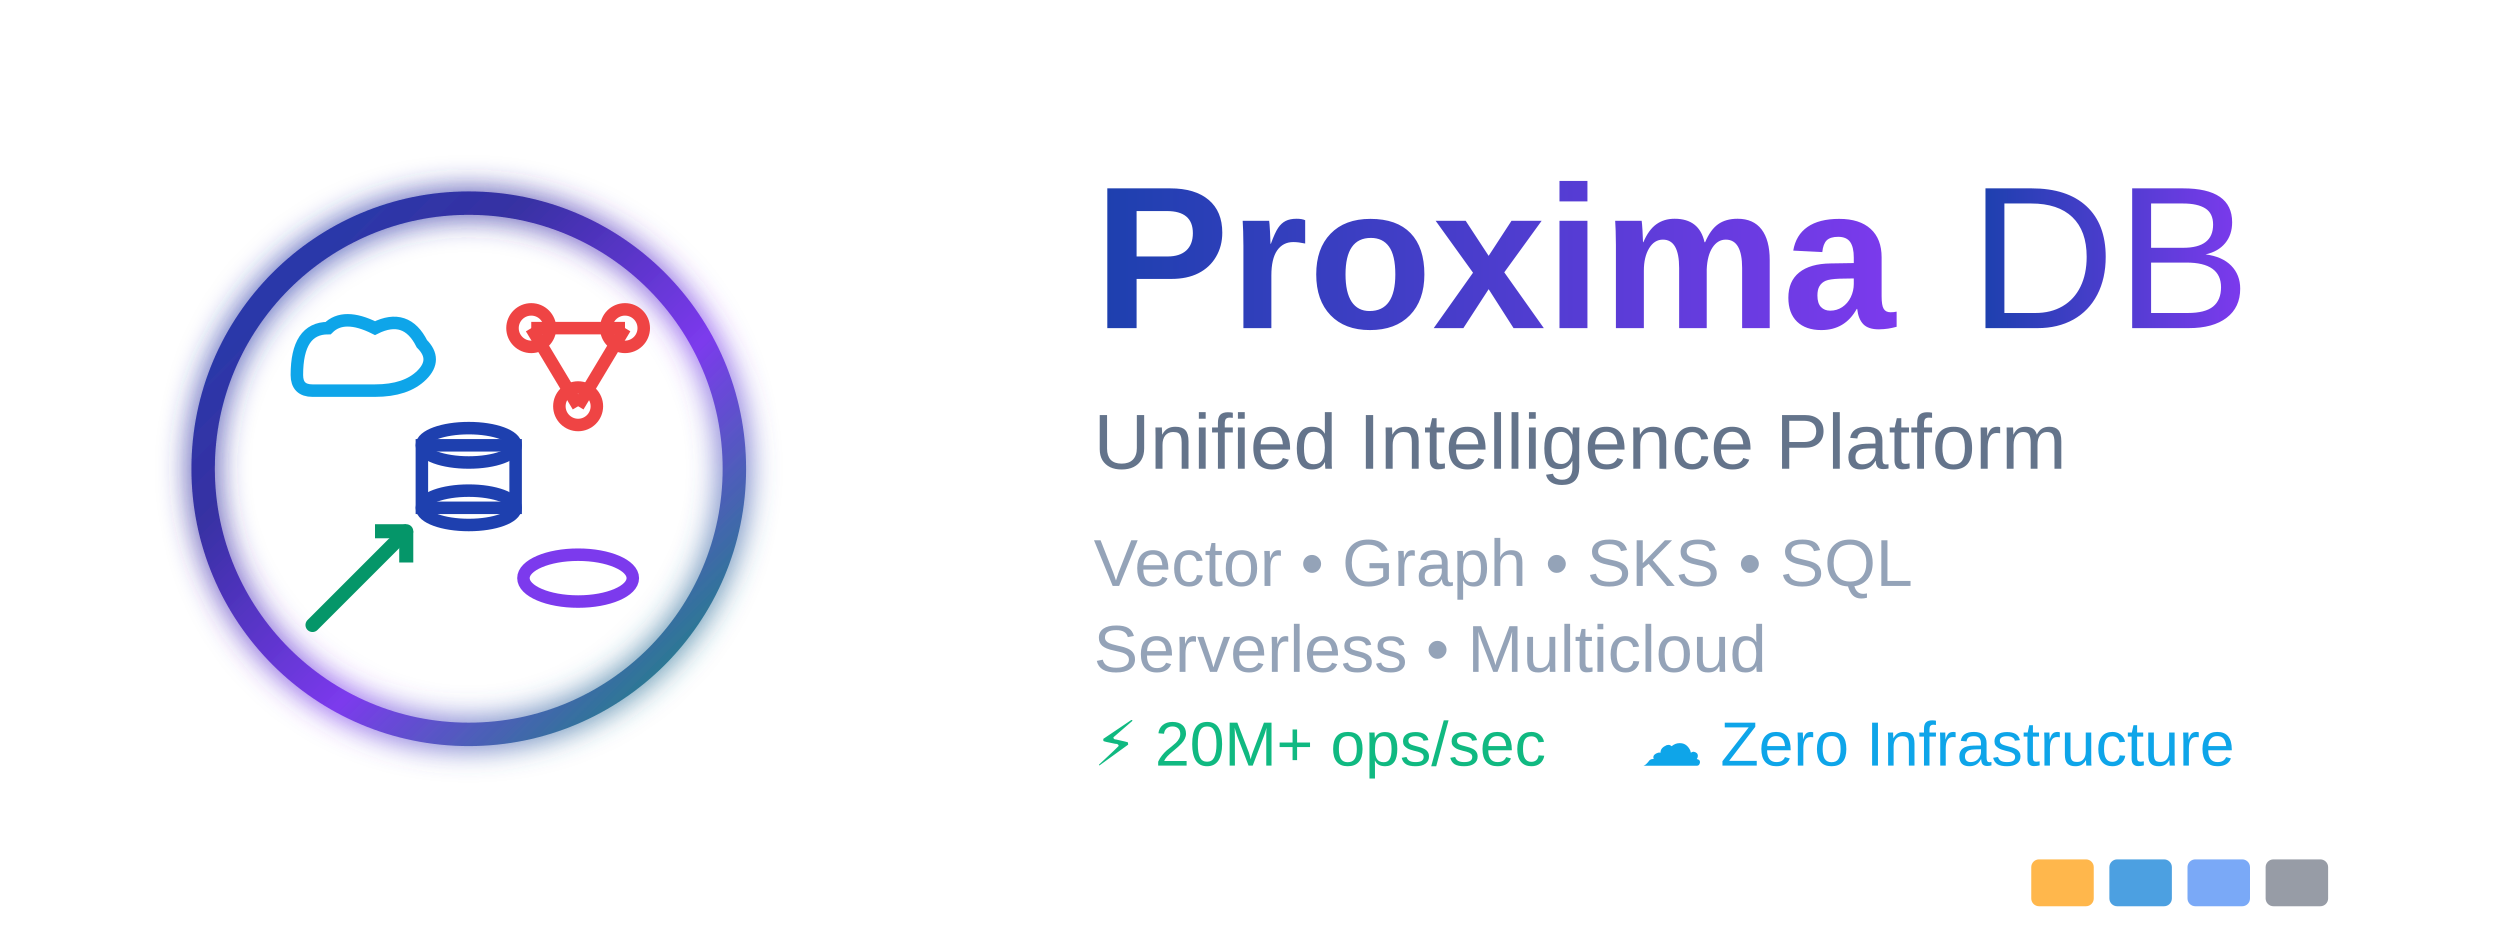
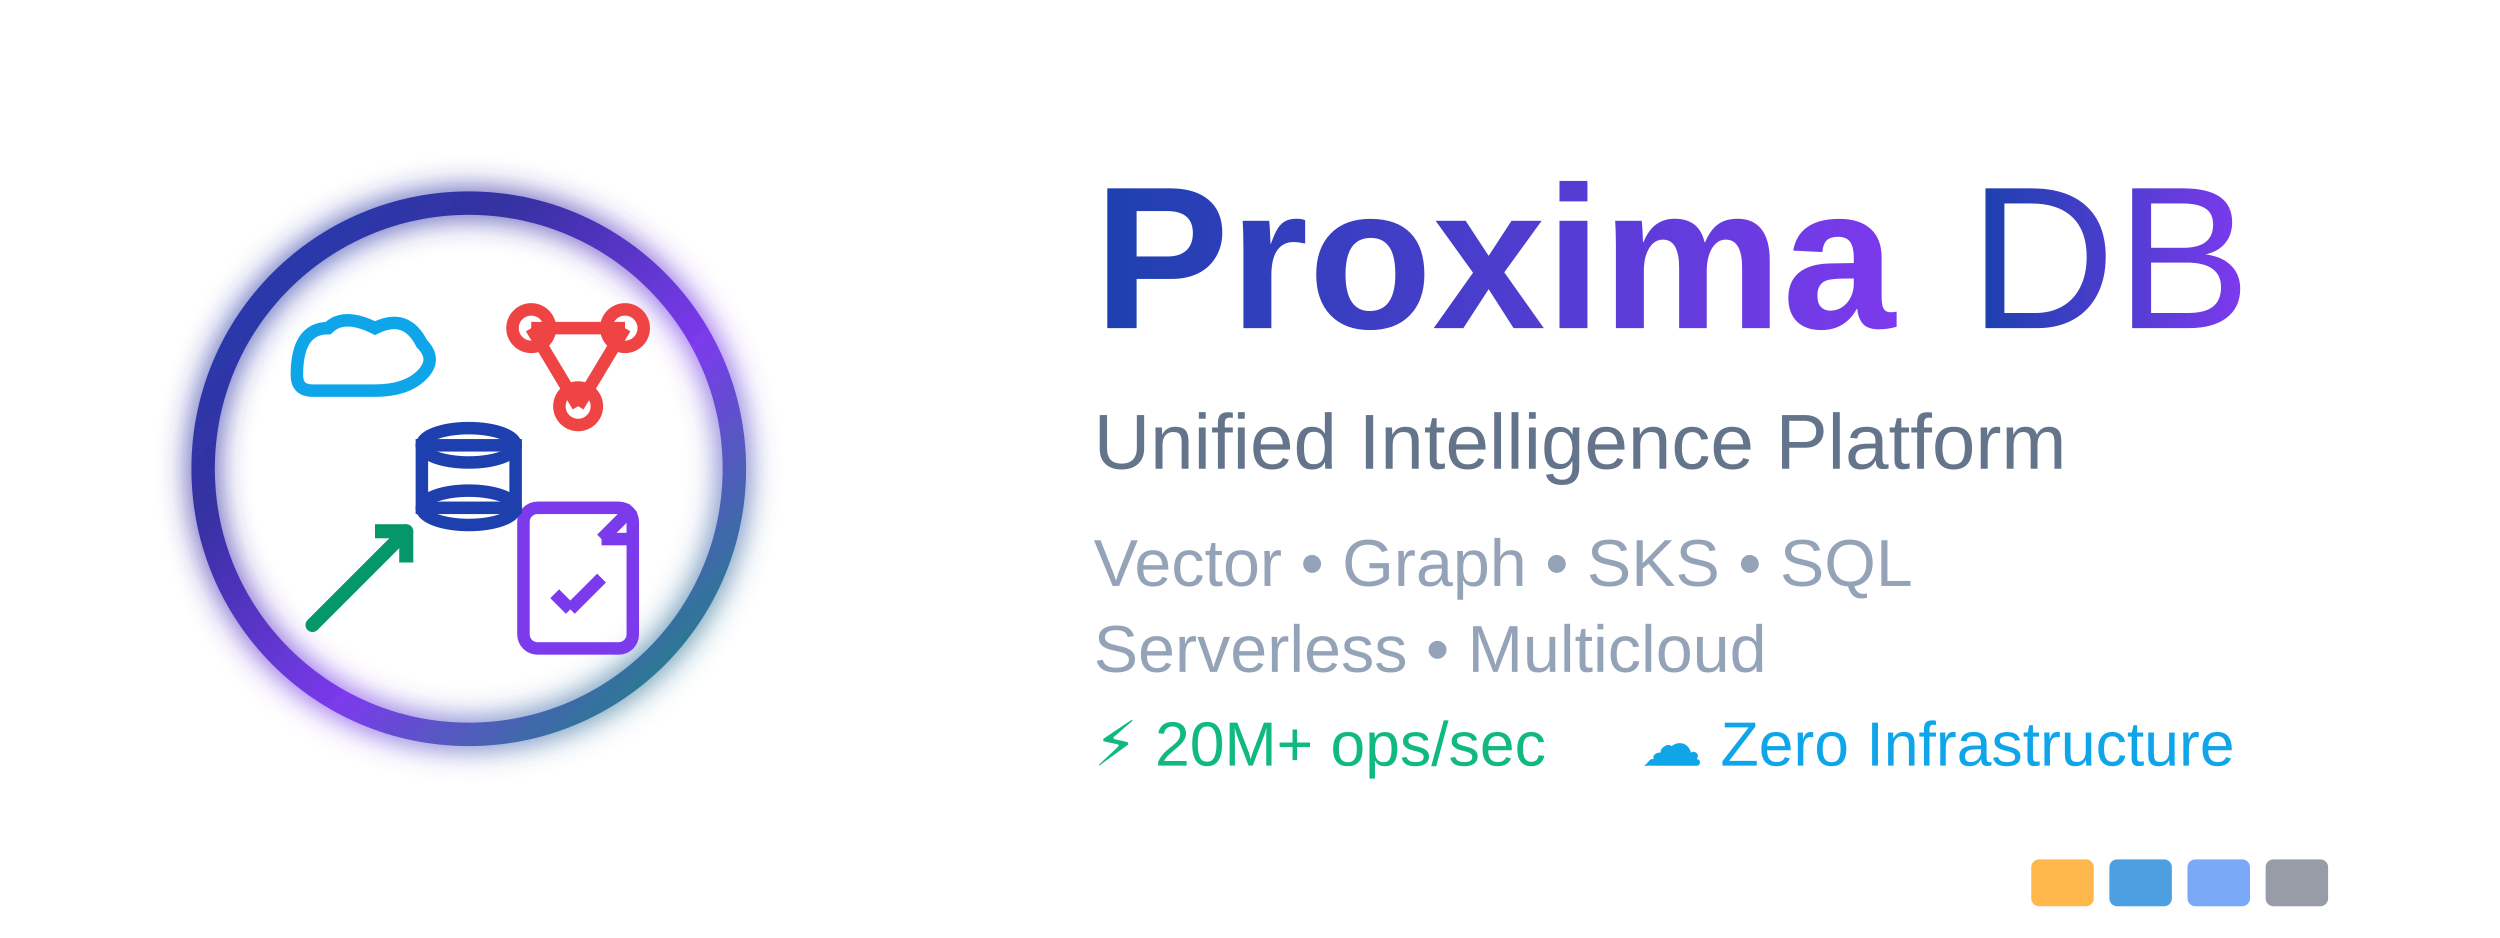
<svg xmlns="http://www.w3.org/2000/svg" width="320" height="120">
  <defs>
    <linearGradient id="logoGradient" x1="0%" y1="0%" x2="100%" y2="100%">
      <stop offset="0%" style="stop-color:#1e40af;stop-opacity:1" />
      <stop offset="30%" style="stop-color:#3730a3;stop-opacity:1" />
      <stop offset="60%" style="stop-color:#7c3aed;stop-opacity:1" />
      <stop offset="100%" style="stop-color:#059669;stop-opacity:1" />
    </linearGradient>
    <linearGradient id="textGradient" x1="0%" y1="0%" x2="100%" y2="0%">
      <stop offset="0%" style="stop-color:#1e40af;stop-opacity:1" />
      <stop offset="100%" style="stop-color:#7c3aed;stop-opacity:1" />
    </linearGradient>
    <linearGradient id="cloudGradient" x1="0%" y1="0%" x2="100%" y2="100%">
      <stop offset="0%" style="stop-color:#0ea5e9;stop-opacity:1" />
      <stop offset="100%" style="stop-color:#0284c7;stop-opacity:1" />
    </linearGradient>
    <filter id="logoGlow">
      <feGaussianBlur stdDeviation="2" result="coloredBlur" />
      <feMerge>
        <feMergeNode in="coloredBlur" />
        <feMergeNode in="SourceGraphic" />
      </feMerge>
    </filter>
  </defs>
  <g transform="translate(60, 60)">
    <circle cx="0" cy="0" r="34" fill="none" stroke="url(#logoGradient)" stroke-width="3" filter="url(#logoGlow)" />
    <g transform="translate(-14,-14)">
      <path d="M -8,2 Q -8,-4 -4,-4 Q -2,-6 2,-4 Q 6,-6 8,-2 Q 10,0 8,2 Q 6,4 2,4 L -6,4 Q -8,4 -8,2 Z" fill="none" stroke="#0ea5e9" stroke-width="1.6" opacity="1" />
    </g>
    <g transform="translate(14,-14)">
      <g fill="none" stroke="#ef4444" stroke-width="1.6" opacity="1">
        <circle cx="-6" cy="-4" r="2.4" />
        <circle cx="6" cy="-4" r="2.4" />
        <circle cx="0" cy="6" r="2.4" />
        <line x1="-6" y1="-4" x2="6" y2="-4" />
        <line x1="-6" y1="-4" x2="0" y2="6" />
        <line x1="6" y1="-4" x2="0" y2="6" />
      </g>
    </g>
    <g transform="translate(-14,14)">
      <g stroke="#059669" stroke-width="1.8" fill="none">
        <line x1="-6" y1="6" x2="6" y2="-6" stroke-linecap="round" />
        <line x1="6" y1="-6" x2="2" y2="-6" />
        <line x1="6" y1="-6" x2="6" y2="-2" />
      </g>
    </g>
-     <g transform="translate(14,14)">
-       <ellipse cx="0" cy="0" rx="7" ry="3" fill="none" stroke="#7c3aed" stroke-width="1.6" />
+     <g transform="translate(14,14)" fill="none" stroke="#7c3aed" stroke-width="1.6">
+       <rect x="-7" y="-9" width="14" height="18" rx="1.8" />
+       <line x1="7" y1="-9" x2="3" y2="-5" />
+       <line x1="3" y1="-5" x2="7" y2="-5" />
+       <line x1="-3" y1="2" x2="-1" y2="4" />
+       <line x1="-1" y1="4" x2="3" y2="0" />
    </g>
    <g transform="translate(0,0)" fill="none" stroke="#1e40af" stroke-width="1.6">
      <ellipse cx="0" cy="-3" rx="6" ry="2.2" />
      <rect x="-6" y="-3" width="12" height="8" />
      <ellipse cx="0" cy="5" rx="6" ry="2.2" />
    </g>
  </g>
  <text x="140" y="42" font-family="Arial, sans-serif" font-size="26" font-weight="bold" fill="url(#textGradient)">
    Proxima
  </text>
  <text x="252" y="42" font-family="Arial, sans-serif" font-size="26" font-weight="300" fill="url(#textGradient)">
    DB
  </text>
  <text x="140" y="60" font-family="Arial, sans-serif" font-size="10" fill="#64748b" font-weight="500">
    Unified Intelligence Platform
  </text>
  <text x="140" y="75" font-family="Arial, sans-serif" font-size="8.5" fill="#94a3b8">
    Vector • Graph • SKS • SQL
  </text>
  <text x="140" y="86" font-family="Arial, sans-serif" font-size="8.5" fill="#94a3b8">
    Serverless • Multicloud
  </text>
  <g transform="translate(140, 98)">
    <text x="0" y="0" font-family="Arial, sans-serif" font-size="8" fill="#10b981">⚡ 20M+ ops/sec</text>
    <text x="70" y="0" font-family="Arial, sans-serif" font-size="8" fill="#0ea5e9">☁️ Zero Infrastructure</text>
  </g>
  <g transform="translate(260, 110)" opacity="0.7">
    <rect x="0" y="0" width="8" height="6" rx="1" fill="#ff9900" />
    <rect x="10" y="0" width="8" height="6" rx="1" fill="#0078d4" />
    <rect x="20" y="0" width="8" height="6" rx="1" fill="#4285f4" />
    <rect x="30" y="0" width="8" height="6" rx="1" fill="#6b7280" />
  </g>
</svg>
